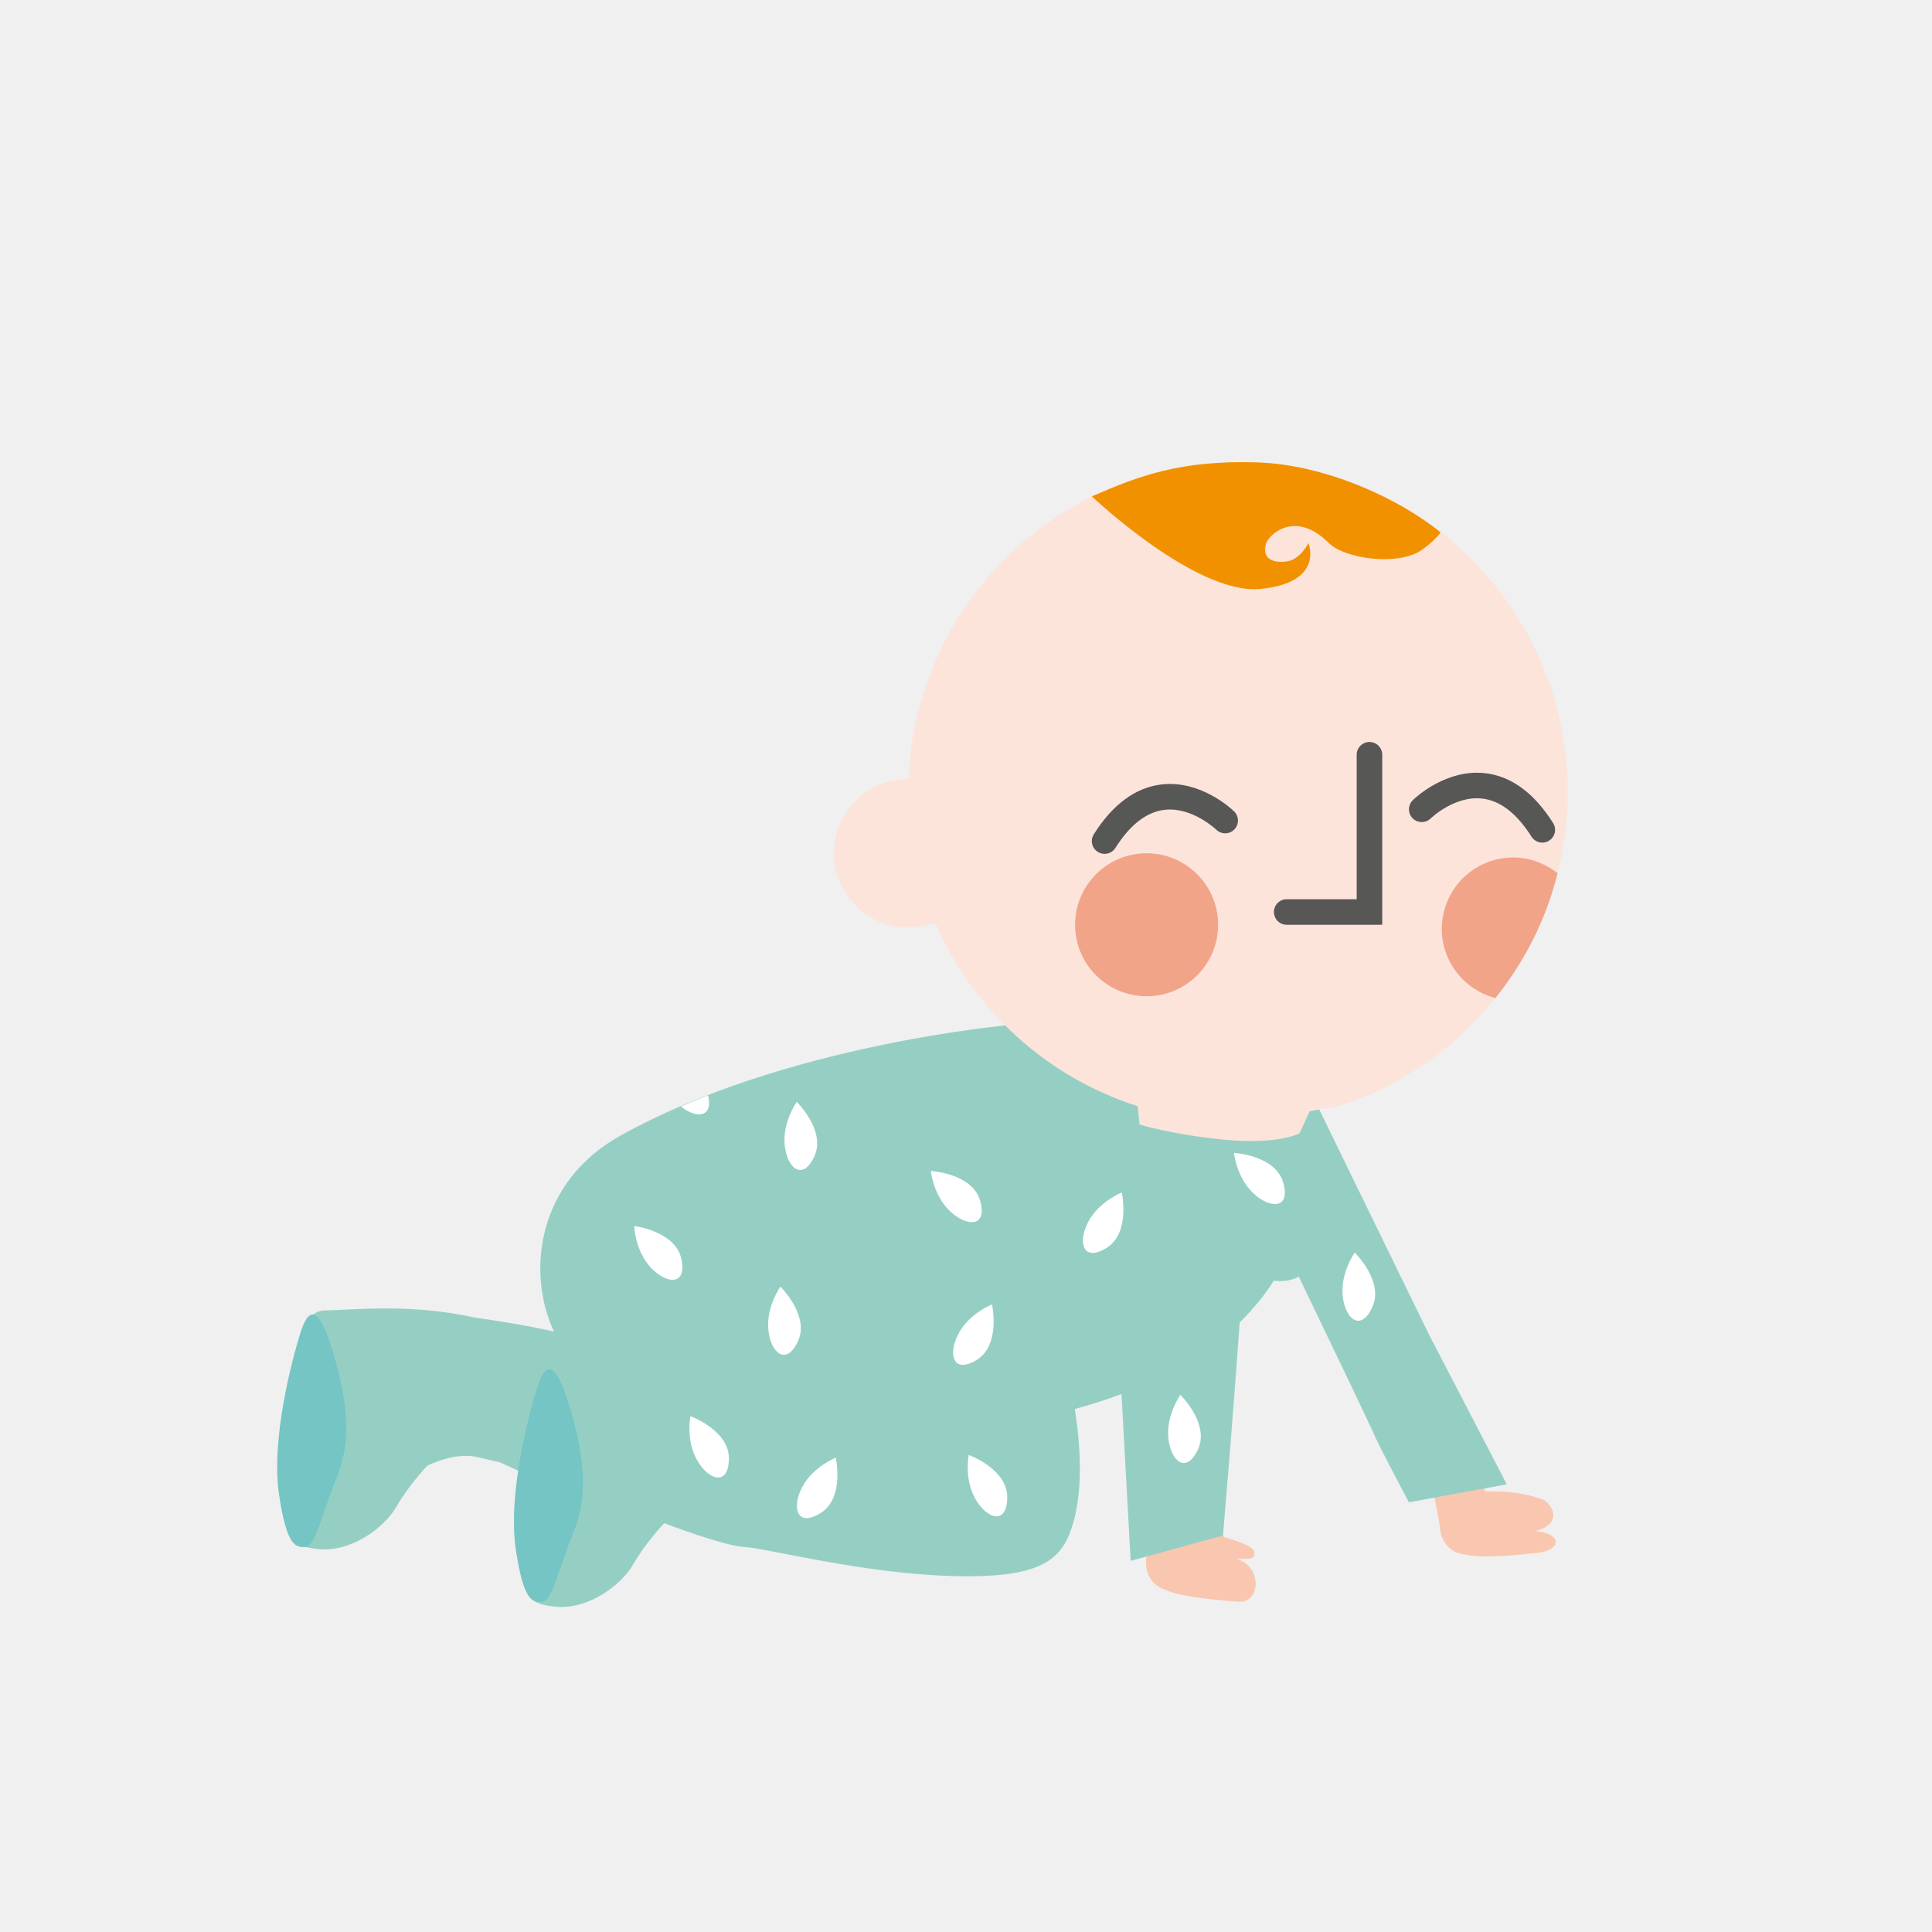
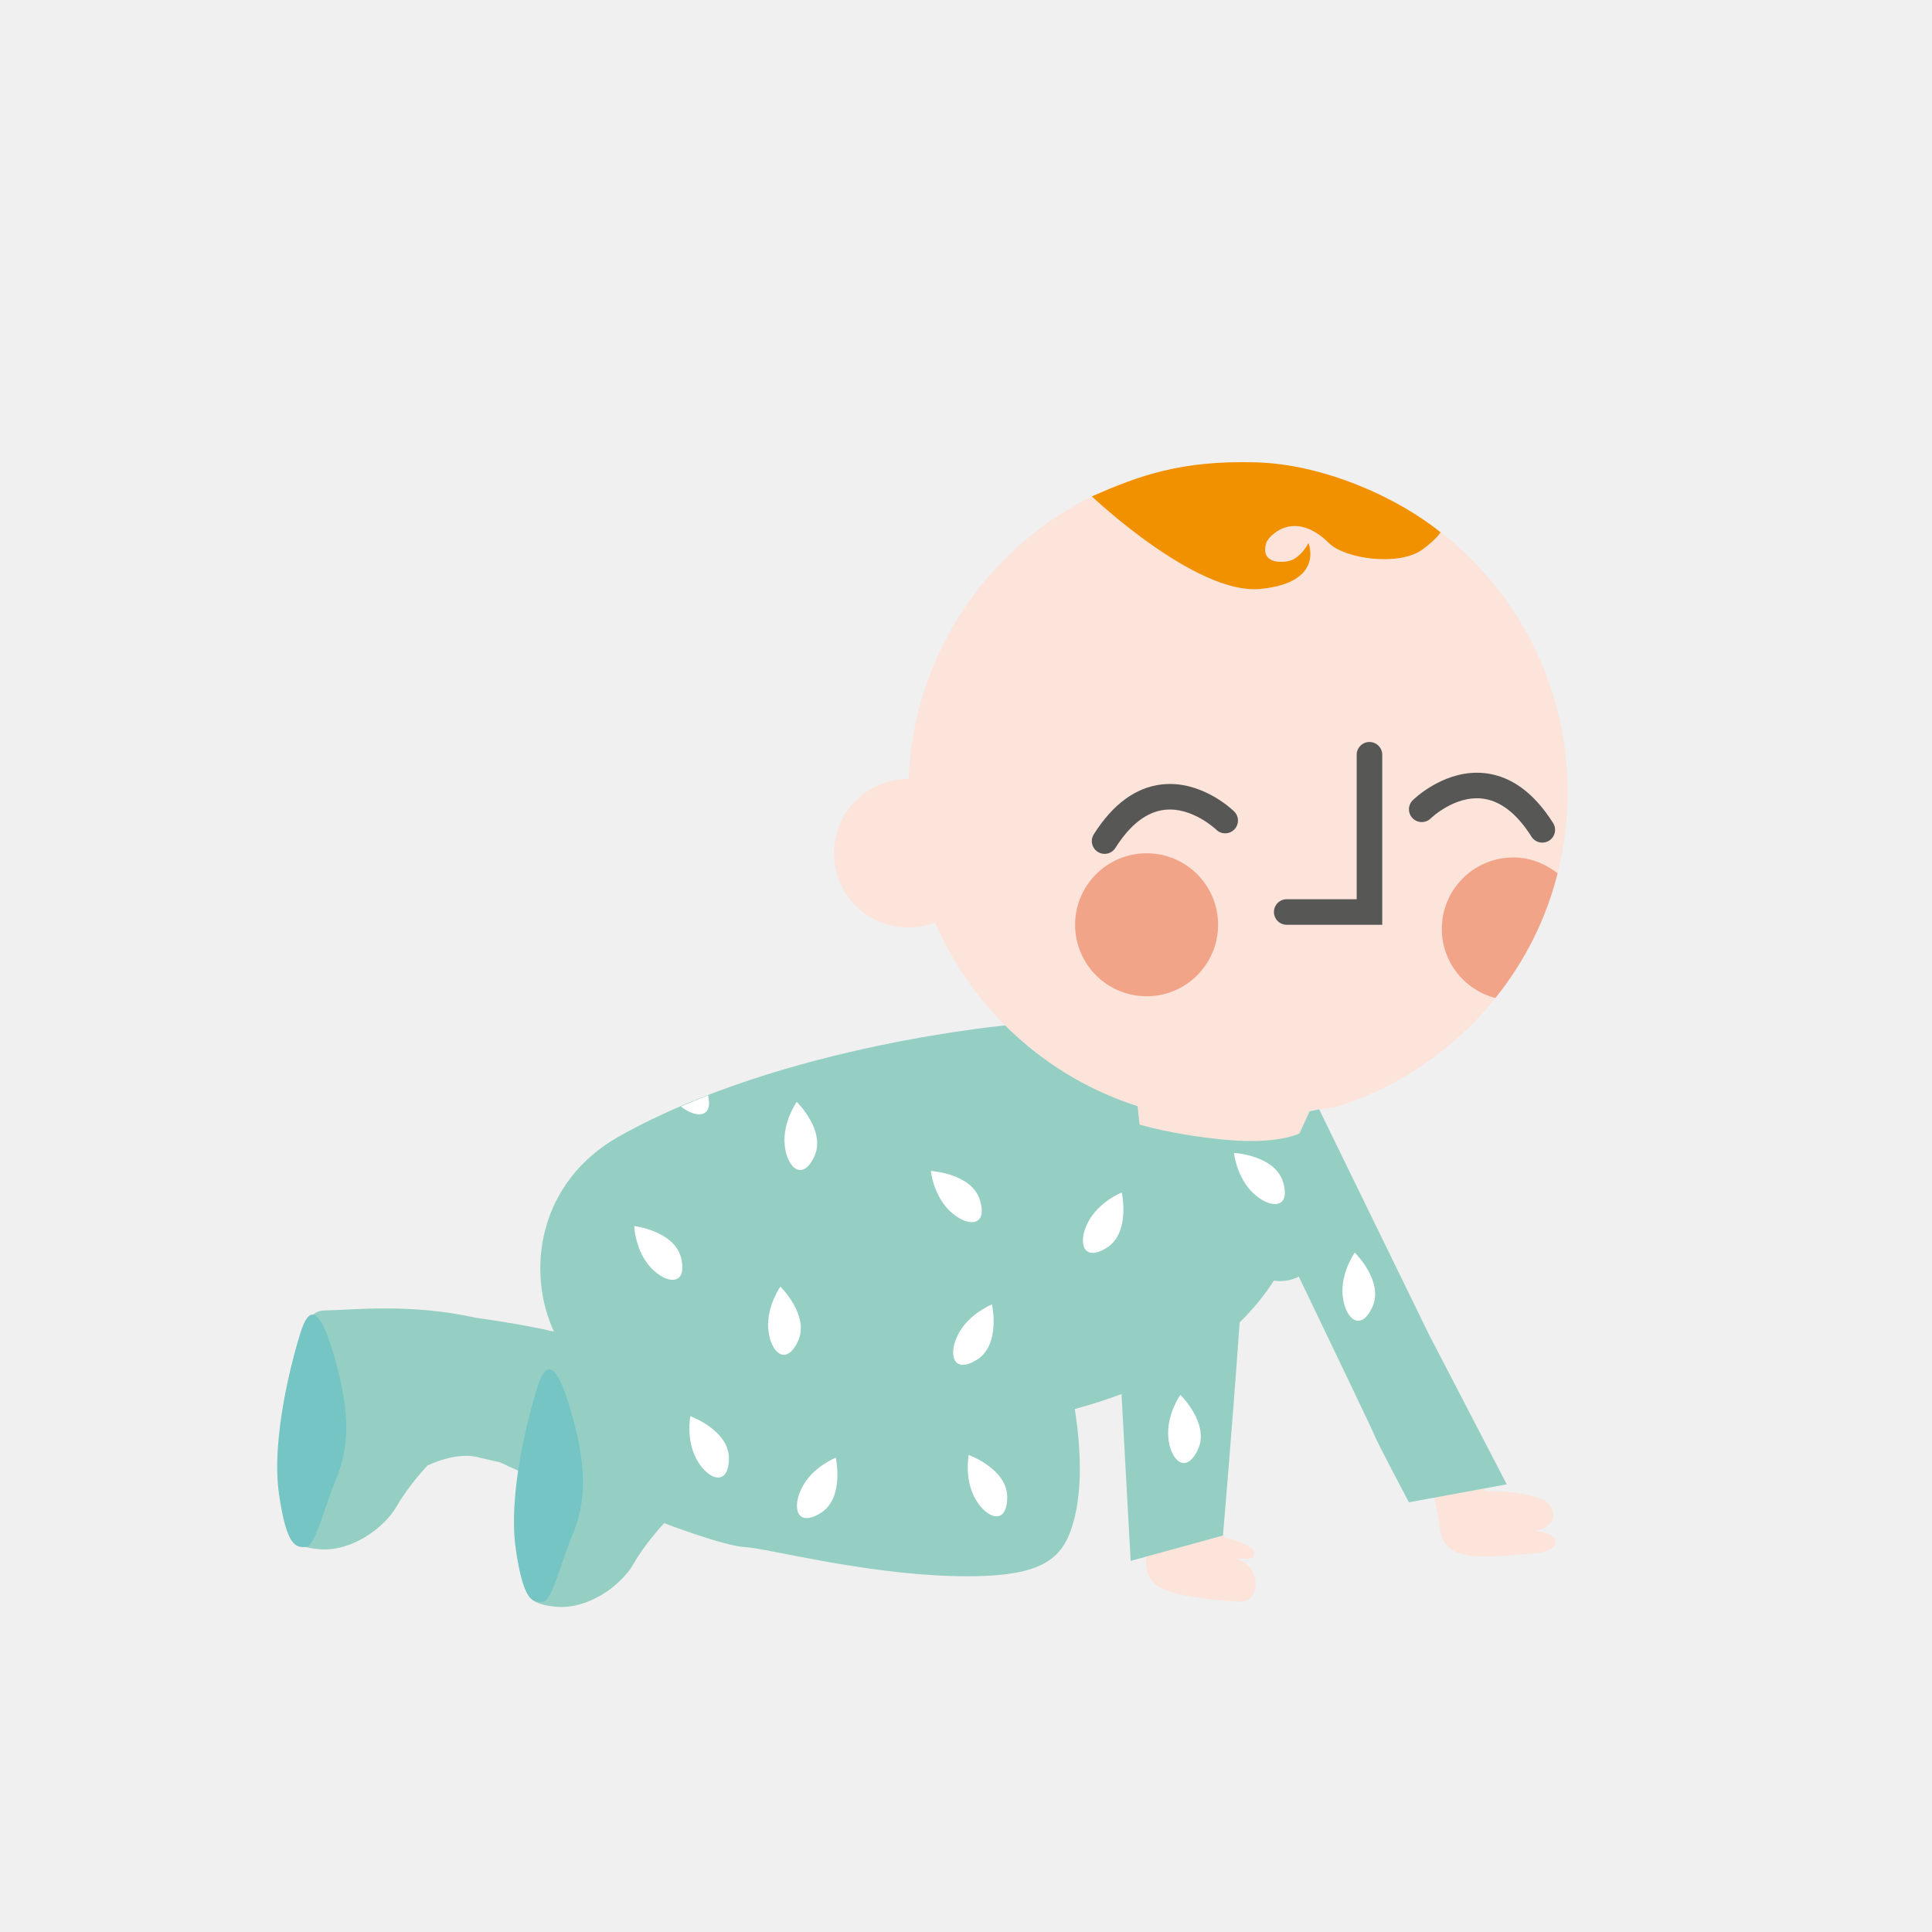
<svg xmlns="http://www.w3.org/2000/svg" version="1.1" id="Layer_1" x="0px" y="0px" width="226.77px" height="226.77px" viewBox="0 0 226.77 226.77" enable-background="new 0 0 226.77 226.77" xml:space="preserve">
  <g>
-     <path fill="#F9C7B0" d="M180.236,179.711c3.25-0.875,1.938-3.062,1.059-3.592c-0.633-0.383-3.436-1.131-6.008-1.062   c-0.31,0.01-0.655-0.006-1.032-0.018l0.204-2.547l-6.311,2.064l0.823,4.359h0.005c0.009,1.691,0.965,3.373,3.054,3.557   c0,0,1.274,0.602,8.539-0.215C183.141,181.969,183.539,180.051,180.236,179.711z" />
-     <path fill="#F9C7B0" d="M145.074,182.934c1.767,0.066,2.312,0.098,2.134-0.83c-0.102-0.52-1.684-1.188-3.507-1.672l-0.893-1.889   l-6.705,1.521c-2.087,1.48-2.428,5.682,0.836,6.59c0,0,1.142,0.824,8.432,1.352C147.953,188.194,148.259,183.873,145.074,182.934z" />
-     <path fill="#95CFC4" d="M167.706,156.598l-12.872-26.395c-3.974,0.883-9.162,1.186-13.888,0.598   c-4.229-0.527-6.315-1.049-12.086-4.34c-7.788-3.852-10.043-6.184-10.043-6.184s-26.741,2.26-46.061,13.055   c-9.699,5.42-10.994,15.986-7.734,22.967c-2.834-0.66-6.164-1.205-9.187-1.629c-7.739-1.719-14.331-0.906-17.74-0.855   s-2.746,6.711-4.292,11.758c-1.547,5.045-1.304,10.73,0.234,14.555c0.382,0.947,1.227,1.51,3.396,1.709   c3.779,0.346,7.652-2.469,9.108-5.004c1.455-2.535,3.62-4.801,3.62-4.801s3.436-1.758,6.156-0.932l2.373,0.545   c0.895,0.42,1.818,0.838,2.766,1.25c-1.361,4.9-1.101,10.309,0.382,13.992c0.382,0.943,1.226,1.506,3.396,1.705   c3.778,0.35,7.653-2.467,9.107-5.002c1.455-2.539,3.62-4.803,3.62-4.803s7.104,2.709,9.506,2.807   c2.402,0.105,13.631,3.086,24.252,3.393c10.62,0.307,13.028-1.881,14.277-6.334c1.074-3.836,0.882-8.621,0.161-13.271   c1.974-0.529,3.791-1.119,5.481-1.754l1.075,19.582l10.835-2.975c0,0,1.059-12.277,1.961-25.02c1.728-1.682,3.022-3.35,4.008-4.891   c0.932,0.115,1.961,0.035,2.933-0.479c4.25,8.846,8.682,18.1,8.847,18.547c0.32,0.871,4.077,7.943,4.077,7.943l11.483-2.111   L167.706,156.598z" />
-     <path fill="#74C5C4" d="M35.891,181.574c1.138-0.07,1.961-4.092,3.509-7.828c1.545-3.74,1.766-7.527,0-13.938   c-1.766-6.406-3.069-6.859-4.177-3.246c-0.923,3.006-3.44,12.289-2.466,18.881C33.669,181.612,34.752,181.643,35.891,181.574z" />
+     <path fill="#FCE4DB" d="M180.236,179.711c3.25-0.875,1.938-3.062,1.06-3.592c-0.633-0.384-3.437-1.131-6.008-1.062   c-0.311,0.01-0.655-0.006-1.032-0.018l0.204-2.547l-6.312,2.063l0.823,4.359h0.005c0.009,1.69,0.965,3.373,3.054,3.557   c0,0,1.274,0.603,8.539-0.215C183.141,181.969,183.539,180.051,180.236,179.711z" />
+     <path fill="#FCE4DB" d="M145.074,182.934c1.767,0.066,2.312,0.099,2.134-0.83c-0.103-0.52-1.685-1.188-3.507-1.672l-0.894-1.889   l-6.705,1.521c-2.087,1.48-2.428,5.683,0.836,6.59c0,0,1.143,0.824,8.433,1.353C147.953,188.194,148.259,183.873,145.074,182.934z" />
+     <path fill="#95CFC4" d="M167.706,156.598l-12.872-26.395c-3.975,0.883-9.162,1.186-13.889,0.598   c-4.229-0.527-6.314-1.049-12.086-4.34c-7.788-3.853-10.043-6.185-10.043-6.185s-26.74,2.261-46.061,13.056   c-9.699,5.42-10.994,15.985-7.734,22.967c-2.834-0.66-6.164-1.205-9.187-1.629c-7.739-1.719-14.331-0.906-17.74-0.855   c-3.409,0.052-2.746,6.711-4.292,11.759c-1.547,5.045-1.304,10.729,0.234,14.555c0.382,0.947,1.227,1.51,3.396,1.709   c3.779,0.346,7.652-2.469,9.108-5.004c1.455-2.535,3.62-4.801,3.62-4.801s3.436-1.759,6.155-0.933l2.373,0.545   c0.896,0.42,1.818,0.838,2.767,1.25c-1.361,4.9-1.102,10.31,0.382,13.992c0.382,0.943,1.226,1.506,3.396,1.705   c3.778,0.35,7.653-2.467,9.107-5.002c1.455-2.539,3.62-4.803,3.62-4.803s7.104,2.709,9.506,2.807   c2.402,0.105,13.631,3.086,24.252,3.394c10.62,0.307,13.028-1.882,14.277-6.334c1.073-3.837,0.882-8.621,0.161-13.271   c1.974-0.529,3.79-1.119,5.48-1.754l1.075,19.582l10.835-2.976c0,0,1.059-12.276,1.961-25.02c1.728-1.682,3.021-3.35,4.008-4.891   c0.933,0.114,1.961,0.034,2.934-0.479c4.25,8.846,8.682,18.101,8.847,18.547c0.32,0.871,4.077,7.943,4.077,7.943l11.482-2.111   L167.706,156.598z" />
+     <path fill="#74C5C4" d="M35.891,181.574c1.138-0.07,1.961-4.093,3.509-7.828c1.545-3.74,1.767-7.527,0-13.938   c-1.766-6.406-3.068-6.858-4.177-3.246c-0.923,3.006-3.439,12.289-2.466,18.881C33.669,181.612,34.752,181.643,35.891,181.574z" />
    <path fill="#2D2E82" d="M92.232,147.061" />
-     <path fill="#74C5C4" d="M63.679,188.008c1.141-0.068,1.964-4.092,3.51-7.828c1.545-3.74,1.766-7.527,0-13.936   s-3.068-6.861-4.176-3.248c-0.922,3.008-3.441,12.289-2.466,18.883C61.457,188.045,62.543,188.078,63.679,188.008z" />
+     <path fill="#74C5C4" d="M63.679,188.008c1.141-0.068,1.964-4.092,3.51-7.828c1.545-3.74,1.767-7.527,0-13.936   c-1.766-6.409-3.067-6.861-4.176-3.248c-0.922,3.008-3.441,12.289-2.466,18.883C61.457,188.045,62.543,188.078,63.679,188.008z" />
    <g>
-       <path fill="#FFFFFF" d="M74.441,143.905c0,0,4.799,0.584,5.523,3.824c0.723,3.24-1.768,3.025-3.602,1.025    C74.527,146.756,74.441,143.905,74.441,143.905z" />
+       <path fill="#FFFFFF" d="M74.441,143.906c0,0,4.8,0.584,5.523,3.823c0.723,3.24-1.769,3.025-3.603,1.025    C74.527,146.756,74.441,143.906,74.441,143.906z" />
    </g>
    <g>
-       <path fill="#FFFFFF" d="M93.521,129.336c0,0,3.457,3.379,2.064,6.393c-1.394,3.014-3.242,1.33-3.483-1.373    C91.857,131.653,93.521,129.336,93.521,129.336z" />
+       <path fill="#FFFFFF" d="M93.521,129.336c0,0,3.457,3.379,2.064,6.393c-1.395,3.015-3.242,1.33-3.483-1.373    C91.857,131.653,93.521,129.336,93.521,129.336z" />
    </g>
    <g>
-       <path fill="#FFFFFF" d="M91.601,151.024c0,0,3.457,3.379,2.064,6.393c-1.394,3.014-3.242,1.33-3.483-1.373    C89.937,153.34,91.601,151.024,91.601,151.024z" />
+       <path fill="#FFFFFF" d="M91.601,151.024c0,0,3.457,3.379,2.064,6.394c-1.395,3.014-3.242,1.33-3.483-1.373    C89.937,153.34,91.601,151.024,91.601,151.024z" />
    </g>
    <g>
-       <path fill="#FFFFFF" d="M138.551,163.725c0,0,3.457,3.379,2.064,6.393c-1.394,3.014-3.242,1.33-3.483-1.373    C136.887,166.041,138.551,163.725,138.551,163.725z" />
+       <path fill="#FFFFFF" d="M138.551,163.725c0,0,3.457,3.379,2.063,6.394c-1.394,3.014-3.241,1.33-3.482-1.373    C136.887,166.041,138.551,163.725,138.551,163.725z" />
    </g>
    <g>
-       <path fill="#FFFFFF" d="M159.016,147.026c0,0,3.457,3.379,2.064,6.393c-1.394,3.014-3.242,1.33-3.483-1.373    C157.352,149.342,159.016,147.026,159.016,147.026z" />
+       <path fill="#FFFFFF" d="M159.016,147.026c0,0,3.457,3.38,2.064,6.394c-1.395,3.014-3.242,1.33-3.483-1.373    C157.352,149.342,159.016,147.026,159.016,147.026z" />
    </g>
    <g>
-       <path fill="#FFFFFF" d="M109.262,137.448c0,0,4.827,0.262,5.767,3.447c0.938,3.184-1.562,3.137-3.524,1.264    C109.538,140.287,109.262,137.448,109.262,137.448z" />
+       <path fill="#FFFFFF" d="M109.262,137.448c0,0,4.827,0.262,5.767,3.446c0.938,3.185-1.562,3.138-3.523,1.265    C109.538,140.287,109.262,137.448,109.262,137.448z" />
    </g>
    <g>
-       <path fill="#FFFFFF" d="M144.843,135.324c0,0,4.827,0.264,5.767,3.449c0.938,3.184-1.562,3.137-3.524,1.262    C145.119,138.164,144.843,135.324,144.843,135.324z" />
+       <path fill="#FFFFFF" d="M144.843,135.324c0,0,4.827,0.264,5.767,3.448c0.938,3.185-1.562,3.138-3.523,1.263    C145.119,138.164,144.843,135.324,144.843,135.324z" />
    </g>
    <g>
-       <path fill="#FFFFFF" d="M131.669,139.973c0,0,1.051,4.719-1.763,6.482c-2.812,1.764-3.442-0.656-2.167-3.051    C129.01,141.006,131.669,139.973,131.669,139.973z" />
+       <path fill="#FFFFFF" d="M131.669,139.973c0,0,1.051,4.719-1.764,6.482c-2.812,1.764-3.441-0.656-2.167-3.052    C129.01,141.006,131.669,139.973,131.669,139.973z" />
    </g>
    <g>
-       <path fill="#FFFFFF" d="M116.436,153.112c0,0,1.051,4.719-1.763,6.484c-2.812,1.762-3.442-0.656-2.167-3.053    C113.777,154.145,116.436,153.112,116.436,153.112z" />
+       <path fill="#FFFFFF" d="M116.436,153.112c0,0,1.051,4.72-1.763,6.484c-2.812,1.762-3.442-0.656-2.167-3.053    C113.777,154.145,116.436,153.112,116.436,153.112z" />
    </g>
    <g>
      <path fill="#FFFFFF" d="M98.1,171.1c0,0,1.051,4.719-1.763,6.484c-2.812,1.762-3.442-0.656-2.167-3.053    C95.441,172.133,98.1,171.1,98.1,171.1z" />
    </g>
    <g>
-       <path fill="#FFFFFF" d="M81.034,166.223c0,0,4.543,1.65,4.52,4.971c-0.025,3.318-2.404,2.551-3.738,0.188    C80.476,169.02,81.034,166.223,81.034,166.223z" />
+       <path fill="#FFFFFF" d="M81.034,166.223c0,0,4.543,1.65,4.52,4.971c-0.025,3.318-2.404,2.552-3.738,0.188    C80.476,169.02,81.034,166.223,81.034,166.223z" />
    </g>
    <g>
-       <path fill="#FFFFFF" d="M113.705,170.776c0,0,4.543,1.65,4.52,4.973c-0.025,3.318-2.404,2.549-3.738,0.186    C113.147,173.574,113.705,170.776,113.705,170.776z" />
+       <path fill="#FFFFFF" d="M113.705,170.776c0,0,4.543,1.65,4.52,4.974c-0.024,3.317-2.404,2.549-3.738,0.186    C113.147,173.574,113.705,170.776,113.705,170.776z" />
    </g>
-     <path fill="#FCE4DB" d="M184.008,92.969c0-21.374-17.326-38.7-38.699-38.7c-20.857,0-37.853,16.502-38.661,37.162   c-0.014,0-0.026-0.002-0.04-0.002c-4.817,0-8.723,3.905-8.723,8.724c0,4.817,3.905,8.723,8.723,8.723   c1.112,0,2.173-0.217,3.151-0.596c4.404,10.208,13.078,18.144,23.772,21.558l0.225,2.148c0,0,3.655,1.17,9.927,1.783   s8.836-0.725,8.836-0.725l1.256-2.715c1.772-0.207,2.914-0.363,2.914-0.363h-0.004C172.506,125.108,184.008,110.384,184.008,92.969   z" />
+     <path fill="#FCE4DB" d="M184.008,92.969c0-21.374-17.326-38.7-38.699-38.7c-20.856,0-37.853,16.502-38.661,37.162   c-0.014,0-0.025-0.002-0.04-0.002c-4.816,0-8.723,3.905-8.723,8.724c0,4.817,3.905,8.724,8.723,8.724   c1.112,0,2.173-0.217,3.151-0.596c4.404,10.207,13.078,18.144,23.771,21.558l0.226,2.147c0,0,3.655,1.171,9.927,1.783   c6.272,0.613,8.836-0.725,8.836-0.725l1.256-2.715c1.772-0.207,2.914-0.363,2.914-0.363h-0.004   C172.506,125.108,184.008,110.384,184.008,92.969z" />
    <g>
-       <path fill="#575756" d="M137.326,92.019c-0.319,0-0.644,0.018-0.974,0.055c-3.056,0.352-5.735,2.32-7.964,5.848    c-0.442,0.699-0.233,1.625,0.467,2.068c0.702,0.441,1.628,0.232,2.069-0.467c1.72-2.723,3.662-4.227,5.771-4.469    c3.229-0.371,6.031,2.299,6.06,2.326c0.589,0.582,1.54,0.574,2.121-0.016s0.575-1.541-0.016-2.121    C144.718,95.103,141.536,92.019,137.326,92.019z" />
+       <path fill="#575756" d="M137.326,92.019c-0.319,0-0.645,0.019-0.975,0.056c-3.056,0.352-5.734,2.319-7.964,5.848    c-0.442,0.699-0.233,1.625,0.467,2.068c0.702,0.44,1.628,0.231,2.069-0.468c1.72-2.723,3.662-4.227,5.771-4.469    c3.229-0.371,6.031,2.299,6.061,2.326c0.589,0.582,1.54,0.574,2.121-0.016c0.581-0.591,0.575-1.541-0.017-2.121    C144.718,95.103,141.536,92.019,137.326,92.019z" />
    </g>
    <g>
-       <path fill="#575756" d="M151.029,108.546h11.212V88.591c0-0.828-0.672-1.5-1.5-1.5s-1.5,0.672-1.5,1.5v16.955h-8.212    c-0.829,0-1.5,0.672-1.5,1.5S150.199,108.546,151.029,108.546z" />
+       <path fill="#575756" d="M151.029,108.546h11.213V88.591c0-0.828-0.673-1.5-1.5-1.5c-0.828,0-1.5,0.672-1.5,1.5v16.955h-8.213    c-0.828,0-1.5,0.672-1.5,1.5S150.199,108.546,151.029,108.546z" />
    </g>
    <g>
      <circle fill="#F2A489" cx="134.583" cy="108.546" r="8.393" />
    </g>
-     <path fill="#F2A489" d="M178.334,100.674c1.688,0.144,3.251,0.854,4.491,1.826c-1.371,5.489-3.907,10.405-7.3,14.647   c-3.881-1.012-6.613-4.689-6.263-8.819C169.655,103.709,173.715,100.283,178.334,100.674z" />
+     <path fill="#F2A489" d="M178.334,100.674c1.688,0.144,3.251,0.854,4.491,1.826c-1.371,5.489-3.907,10.405-7.301,14.646   c-3.881-1.012-6.612-4.688-6.263-8.818C169.655,103.709,173.715,100.283,178.334,100.674z" />
    <g>
-       <path fill="#575756" d="M173.36,90.699c-4.211,0-7.393,3.084-7.535,3.225c-0.59,0.58-0.598,1.531-0.016,2.121    c0.58,0.588,1.527,0.596,2.117,0.02l0,0c0.029-0.027,2.82-2.723,6.082-2.328c2.102,0.25,4.037,1.752,5.752,4.467    c0.443,0.701,1.369,0.906,2.07,0.467c0.699-0.443,0.908-1.369,0.467-2.068c-2.229-3.529-4.908-5.496-7.965-5.848    C174.002,90.717,173.678,90.699,173.36,90.699z" />
+       <path fill="#575756" d="M173.36,90.699c-4.211,0-7.393,3.084-7.534,3.225c-0.591,0.58-0.599,1.531-0.017,2.121    c0.58,0.588,1.527,0.596,2.117,0.02l0,0c0.029-0.026,2.82-2.723,6.082-2.328c2.102,0.25,4.037,1.753,5.752,4.468    c0.443,0.7,1.369,0.905,2.07,0.467c0.698-0.443,0.907-1.369,0.467-2.068c-2.229-3.528-4.908-5.496-7.965-5.848    C174.002,90.717,173.678,90.699,173.36,90.699z" />
    </g>
-     <path fill="#F29100" d="M147.477,54.269c-8.885-0.258-13.76,1.566-19.32,3.993c0,0,12.232,11.615,19.799,10.865   c7.562-0.75,5.625-5.387,5.625-5.387s-0.938,1.887-2.438,2.137s-3.125-0.125-2.521-2.137c0.243-0.811,3.27-4.051,7.353,0   c1.885,1.87,8.231,2.762,10.981,0.762c1.655-1.204,2.131-2.02,2.131-2.02C163.976,58.357,155.356,54.497,147.477,54.269z" />
-     <path fill="#FFFFFF" d="M79.929,129.877c1.807,1.443,3.812,1.334,3.18-1.322C82.056,128.981,80.92,129.455,79.929,129.877z" />
+     <path fill="#F29100" d="M147.477,54.269c-8.885-0.258-13.76,1.566-19.319,3.993c0,0,12.231,11.615,19.799,10.865   c7.562-0.75,5.625-5.387,5.625-5.387s-0.938,1.887-2.438,2.137s-3.125-0.125-2.521-2.137c0.243-0.812,3.27-4.052,7.353,0   c1.885,1.869,8.231,2.762,10.981,0.762c1.654-1.204,2.131-2.021,2.131-2.021C163.976,58.357,155.356,54.497,147.477,54.269z" />
+     <path fill="#FFFFFF" d="M79.929,129.877c1.807,1.442,3.812,1.334,3.18-1.322C82.056,128.981,80.92,129.455,79.929,129.877z" />
  </g>
</svg>
